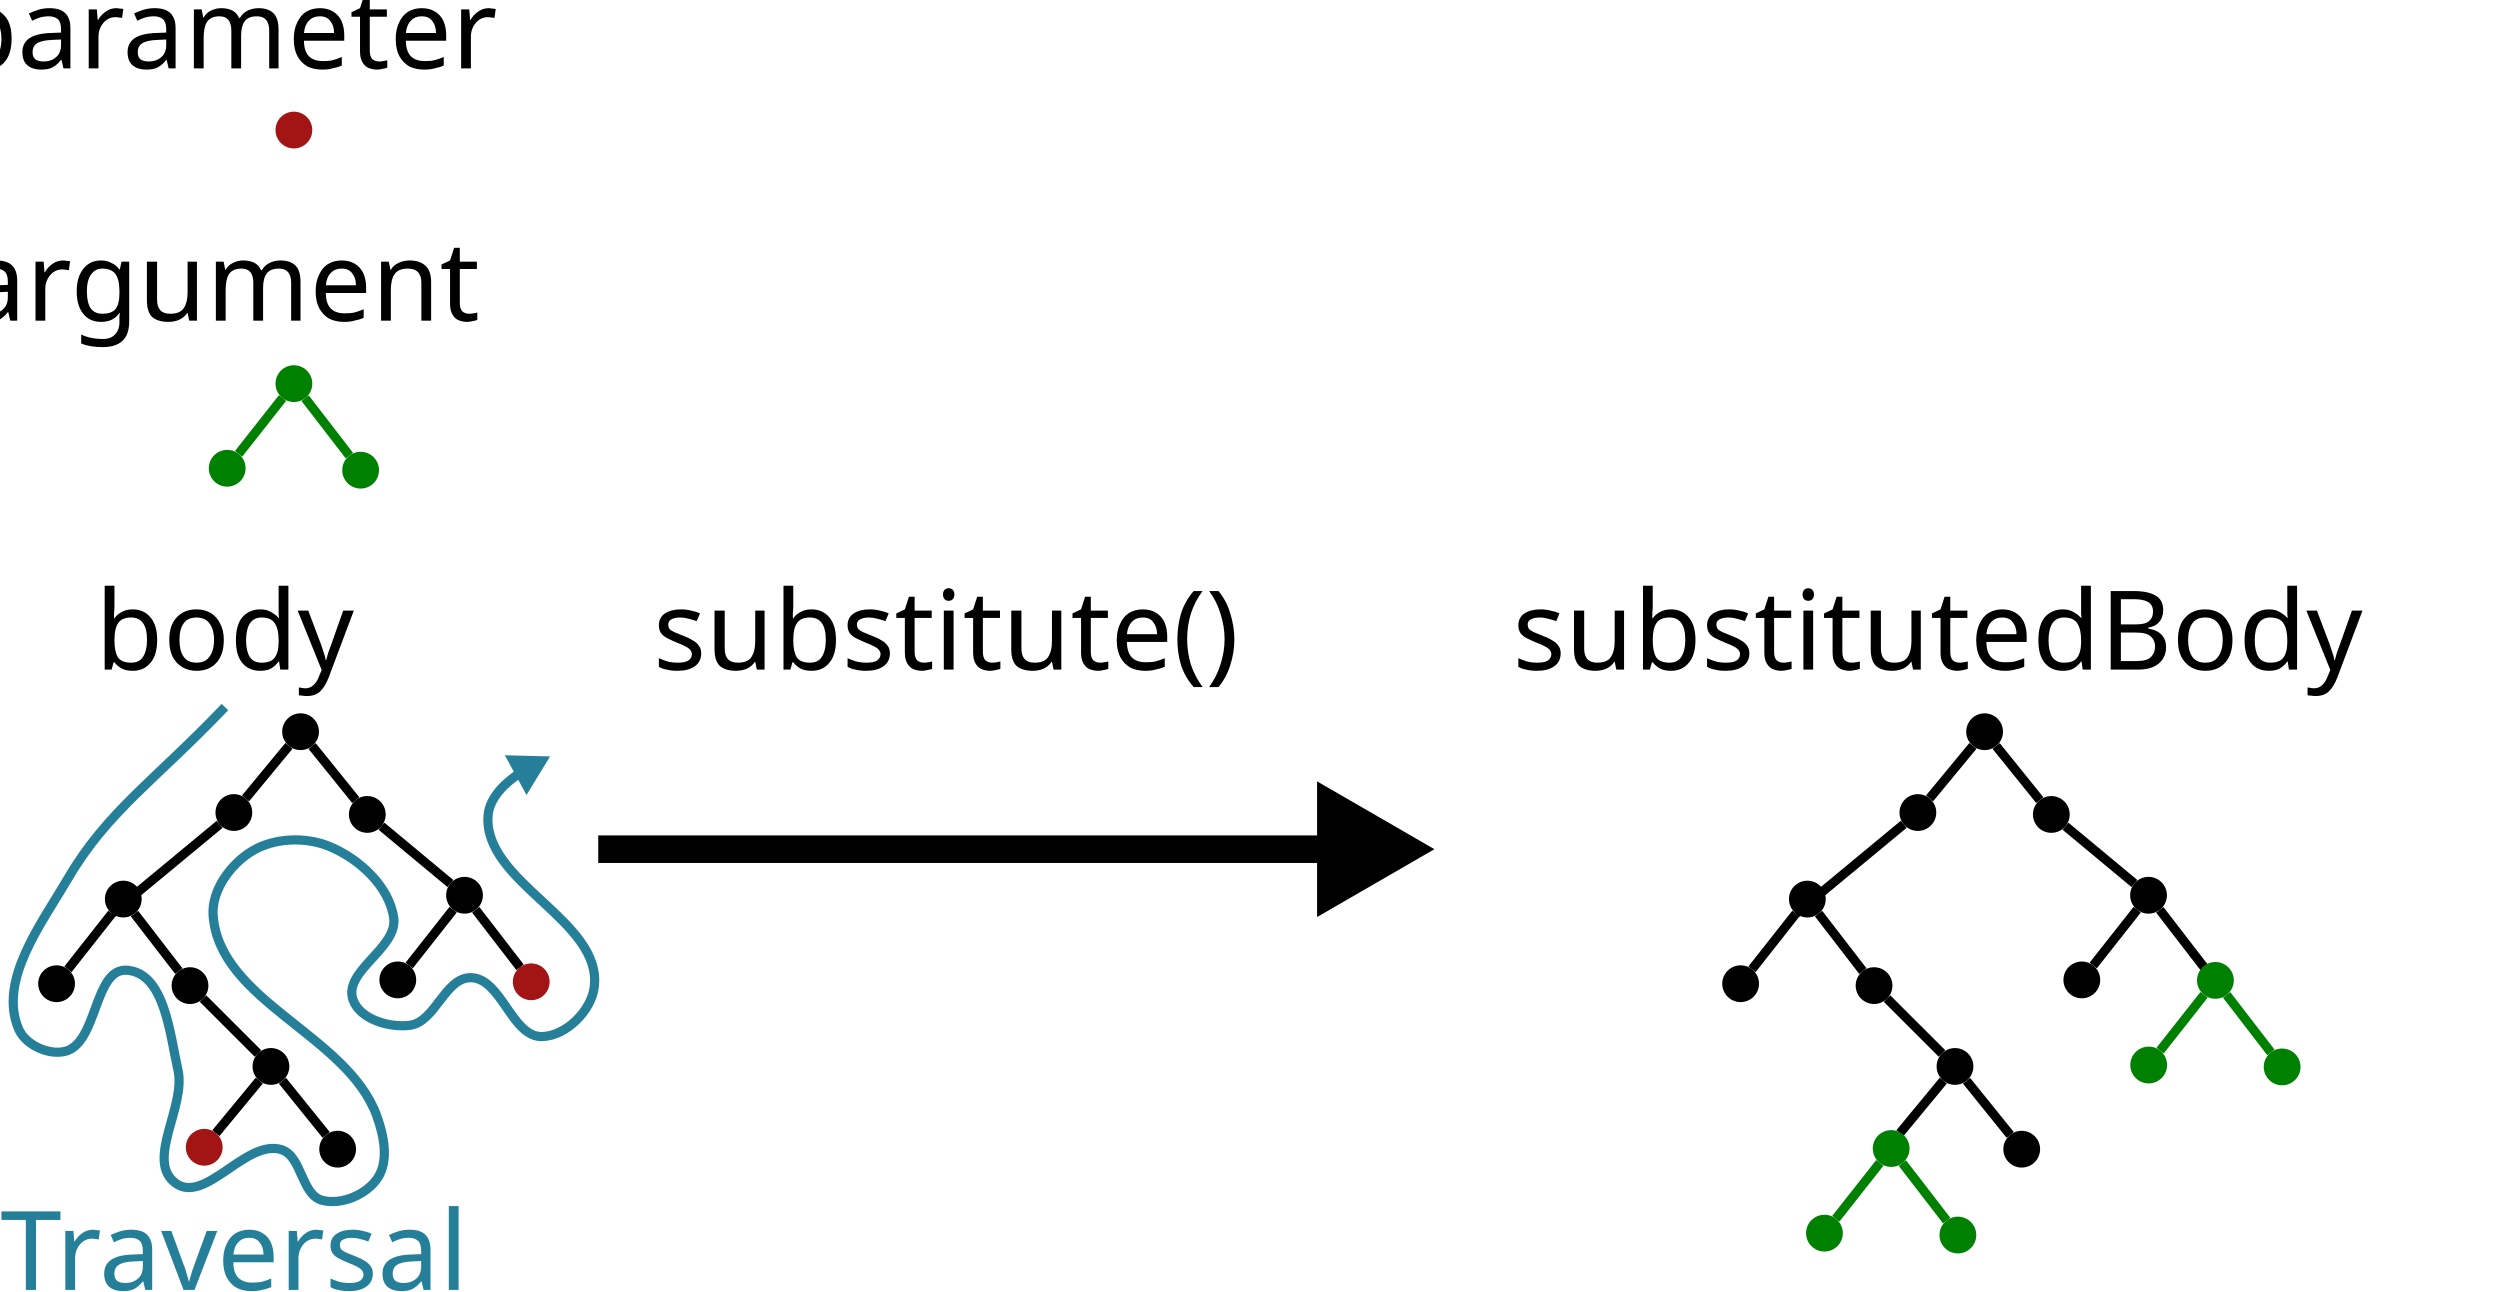
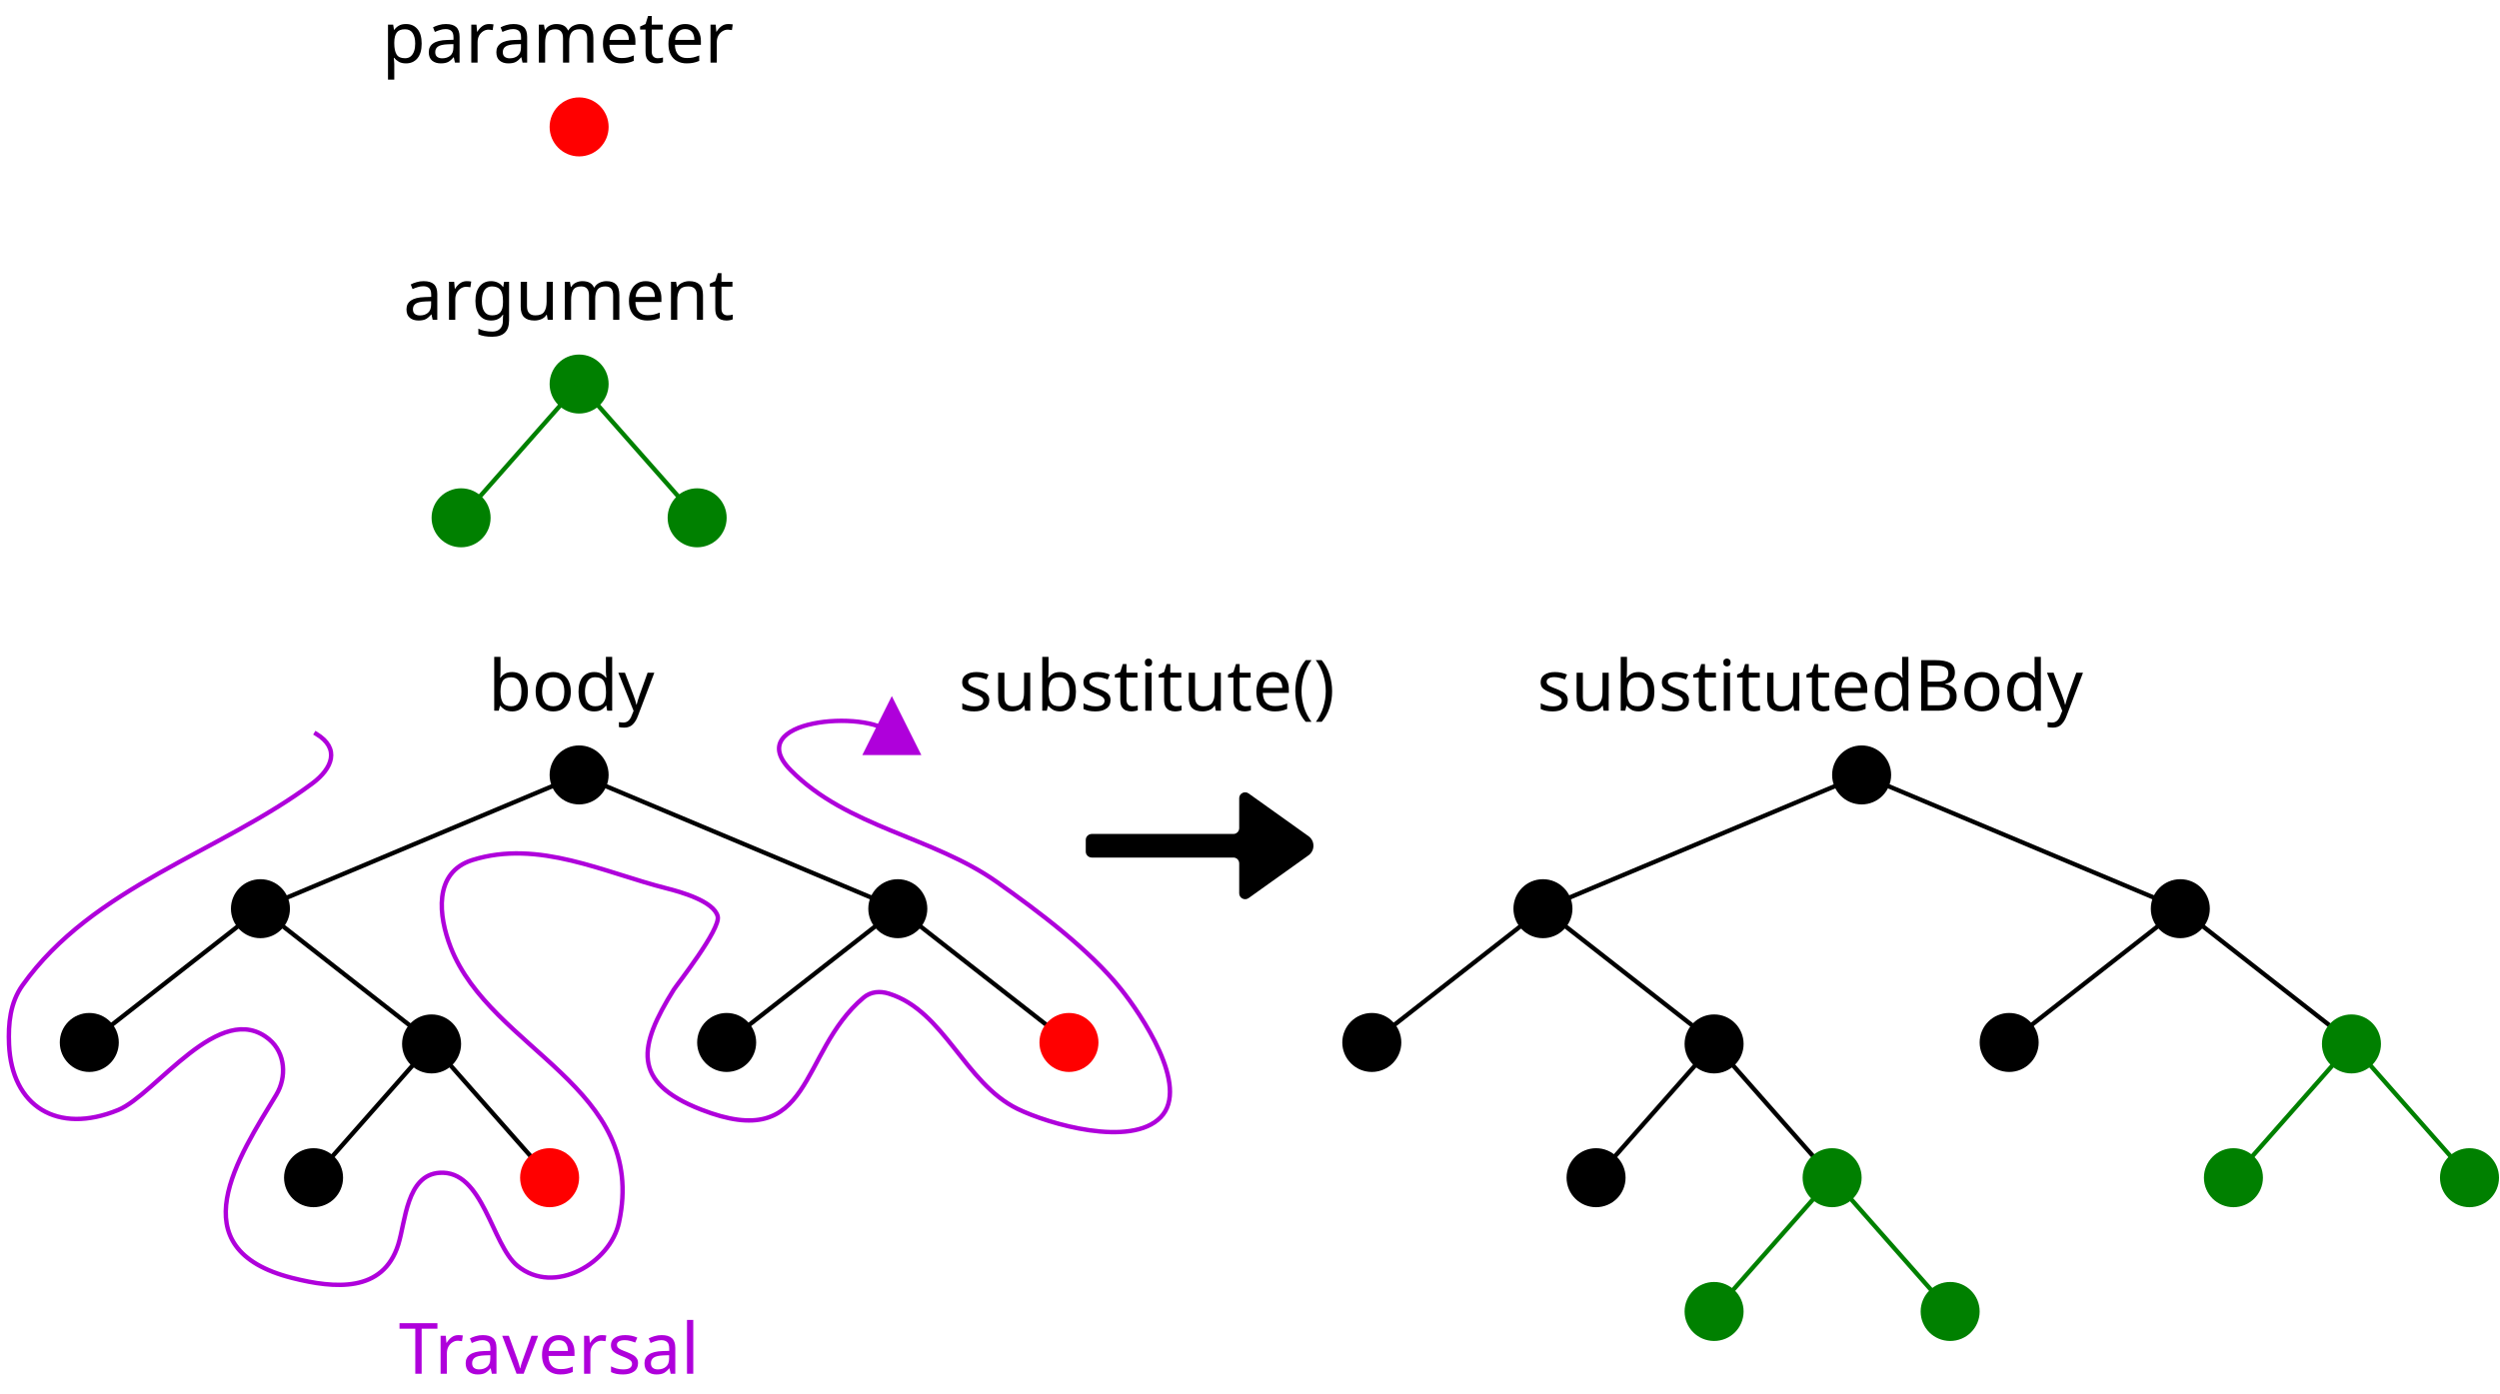
- <svg xmlns="http://www.w3.org/2000/svg" width="96mm" height="49.58mm" viewBox="0 0 96 49.58" version="1.1" id="svg8">
-   <defs id="defs2">
-     <marker style="overflow:visible" id="marker1133" refX="0" refY="0" orient="auto">
-       <path transform="scale(0.4)" style="fill:#267f99;fill-opacity:1;fill-rule:evenodd;stroke:#267f99;stroke-width:1pt;stroke-opacity:1" d="M 5.77,0 -2.88,5 V -5 Z" id="path1131" />
-     </marker>
-     <marker orient="auto" refY="0" refX="0" id="marker1718" style="overflow:visible">
-       <path id="path1716" d="M 5.77,0 -2.88,5 V -5 Z" style="fill:#000000;fill-opacity:1;fill-rule:evenodd;stroke:#000000;stroke-width:1pt;stroke-opacity:1" transform="scale(0.4)" />
-     </marker>
-   </defs>
-   <g id="layer1" transform="translate(-55.75736,-100.741)">
-     <g id="g1155" transform="translate(28.15124,2.349766)">
-       <circle r="0.706" cy="126.489" cx="103.815" id="circle1052" style="fill:#000000;stroke:none;stroke-width:0.353" />
-       <circle style="fill:#000000;stroke:none;stroke-width:0.353" id="circle1054" cx="101.253" cy="129.593" r="0.706" />
-       <circle r="0.706" cy="129.666" cx="106.377" id="circle1056" style="fill:#000000;stroke:none;stroke-width:0.353" />
-       <circle style="fill:#000000;stroke:none;stroke-width:0.353" id="circle1058" cx="97.008" cy="132.916" r="0.706" />
-       <circle r="0.706" cy="132.769" cx="110.11" id="circle1060" style="fill:#000000;stroke:none;stroke-width:0.353" />
-       <circle r="0.706" cy="136.166" cx="94.446" id="circle1062" style="fill:#000000;stroke:none;stroke-width:0.353" />
-       <circle style="fill:#000000;stroke:none;stroke-width:0.353" id="circle1064" cx="99.57" cy="136.239" r="0.706" />
-       <circle style="fill:#000000;stroke:none;stroke-width:0.353" id="circle1066" cx="107.548" cy="136.02" r="0.706" />
-       <circle style="fill:#000000;stroke:none;stroke-width:0.353" id="circle1070" cx="102.678" cy="139.343" r="0.706" />
-       <circle style="fill:#000000;stroke:none;stroke-width:0.353" id="circle1074" cx="105.24" cy="142.52" r="0.706" />
-       <path style="fill:none;fill-rule:evenodd;stroke:#000000;stroke-width:0.353;stroke-linecap:butt;stroke-linejoin:miter;stroke-opacity:1" d="m 94.882,135.612 1.688,-2.142" id="path1076" />
-       <path style="fill:none;fill-rule:evenodd;stroke:#000000;stroke-width:0.353;stroke-linecap:butt;stroke-linejoin:miter;stroke-opacity:1" d="m 99.139,135.68 -1.7,-2.206" id="path1078" />
-       <path style="fill:none;fill-rule:evenodd;stroke:#000000;stroke-width:0.353;stroke-linecap:butt;stroke-linejoin:miter;stroke-opacity:1" d="m 100.565,141.902 1.664,-2.015" id="path1080" />
-       <path style="fill:none;fill-rule:evenodd;stroke:#000000;stroke-width:0.353;stroke-linecap:butt;stroke-linejoin:miter;stroke-opacity:1" d="m 104.797,141.971 -1.676,-2.078" id="path1082" />
-       <path style="fill:none;fill-rule:evenodd;stroke:#000000;stroke-width:0.353;stroke-linecap:butt;stroke-linejoin:miter;stroke-opacity:1" d="m 102.178,138.844 -2.109,-2.107" id="path1084" />
-       <path style="fill:none;fill-rule:evenodd;stroke:#000000;stroke-width:0.353;stroke-linecap:butt;stroke-linejoin:miter;stroke-opacity:1" d="m 96.571,133.47 4.139,-3.427" id="path1086" />
-       <path style="fill:none;fill-rule:evenodd;stroke:#000000;stroke-width:0.353;stroke-linecap:butt;stroke-linejoin:miter;stroke-opacity:1" d="m 101.702,129.048 1.664,-2.015" id="path1088" />
-       <path style="fill:none;fill-rule:evenodd;stroke:#000000;stroke-width:0.353;stroke-linecap:butt;stroke-linejoin:miter;stroke-opacity:1" d="m 104.258,127.038 1.676,2.078" id="path1090" />
-       <path style="fill:none;fill-rule:evenodd;stroke:#000000;stroke-width:0.353;stroke-linecap:butt;stroke-linejoin:miter;stroke-opacity:1" d="m 106.92,130.117 2.648,2.202" id="path1092" />
-       <path style="fill:none;fill-rule:evenodd;stroke:#000000;stroke-width:0.353;stroke-linecap:butt;stroke-linejoin:miter;stroke-opacity:1" d="m 109.674,133.324 -1.688,2.142" id="path1094" />
-       <path style="fill:none;fill-rule:evenodd;stroke:#000000;stroke-width:0.353;stroke-linecap:butt;stroke-linejoin:miter;stroke-opacity:1" d="m 110.541,133.328 1.7,2.206" id="path1096" />
-       <circle style="fill:#008000;fill-opacity:1;stroke:none;stroke-width:0.353" id="circle1098" cx="100.227" cy="142.494" r="0.706" />
-       <circle r="0.706" cy="145.744" cx="97.665" id="circle1100" style="fill:#008000;fill-opacity:1;stroke:none;stroke-width:0.353" />
-       <circle style="fill:#008000;fill-opacity:1;stroke:none;stroke-width:0.353" id="circle1102" cx="102.789" cy="145.817" r="0.706" />
-       <path id="path1104" d="m 99.79,143.048 -1.688,2.142" style="fill:none;fill-rule:evenodd;stroke:#008000;stroke-width:0.353;stroke-linecap:butt;stroke-linejoin:miter;stroke-opacity:1" />
-       <path id="path1106" d="m 100.657,143.053 1.7,2.206" style="fill:none;fill-rule:evenodd;stroke:#008000;stroke-width:0.353;stroke-linecap:butt;stroke-linejoin:miter;stroke-opacity:1" />
-       <circle r="0.706" cy="136.038" cx="112.678" id="circle1108" style="fill:#008000;fill-opacity:1;stroke:none;stroke-width:0.353" />
-       <circle style="fill:#008000;fill-opacity:1;stroke:none;stroke-width:0.353" id="circle1110" cx="110.116" cy="139.288" r="0.706" />
-       <circle r="0.706" cy="139.361" cx="115.24" id="circle1112" style="fill:#008000;fill-opacity:1;stroke:none;stroke-width:0.353" />
-       <path style="fill:none;fill-rule:evenodd;stroke:#008000;stroke-width:0.353;stroke-linecap:butt;stroke-linejoin:miter;stroke-opacity:1" d="m 112.242,136.592 -1.688,2.142" id="path1114" />
-       <path style="fill:none;fill-rule:evenodd;stroke:#008000;stroke-width:0.353;stroke-linecap:butt;stroke-linejoin:miter;stroke-opacity:1" d="m 113.109,136.597 1.7,2.206" id="path1116" />
+ <svg xmlns="http://www.w3.org/2000/svg" style="isolation:isolate" viewBox="471.406 250.993 423.449 236.28" width="423.449pt" height="236.28pt">
+   <circle vector-effect="non-scaling-stroke" cx="569.536" cy="272.505" r="5" id="Ellipse" fill="rgb(255,0,0)" />
+   <text transform="matrix(1,0,0,1,536.136,261.613)" id="highlight=ts" style="font-family:'PT Mono';font-weight:400;font-size:12px;font-style:normal;fill:#000000;stroke:none;">parameter</text>
+   <text transform="matrix(1,0,0,1,539.736,305.196)" id="highlight=ts" style="font-family:'PT Mono';font-weight:400;font-size:12px;font-style:normal;fill:#000000;stroke:none;">argument</text>
+   <text transform="matrix(1,0,0,1,554.136,371.453)" id="highlight=ts" style="font-family:'PT Mono';font-weight:400;font-size:12px;font-style:normal;fill:#000000;stroke:none;">body</text>
+   <text transform="matrix(1,0,0,1,633.836,371.453)" id="highlight=ts" style="font-family:'PT Mono';font-weight:400;font-size:12px;font-style:normal;fill:#000000;stroke:none;">substitute()</text>
+   <text transform="matrix(1,0,0,1,731.855,371.453)" id="highlight=ts" style="font-family:'PT Mono';font-weight:400;font-size:12px;font-style:normal;fill:#000000;stroke:none;">substitutedBody</text>
+   <path d=" M 693.133 392.724 L 682.973 385.475 C 682.314 385.004 681.386 385.475 681.386 386.286 L 681.386 391.35 C 681.386 391.902 680.961 392.35 680.409 392.35 L 656.409 392.35 C 655.857 392.35 655.386 392.798 655.386 393.35 L 655.386 395.35 C 655.386 395.902 655.857 396.35 656.409 396.35 L 680.409 396.35 C 680.961 396.35 681.386 396.798 681.386 397.35 L 681.386 402.414 C 681.386 403.224 682.313 403.696 682.973 403.225 L 693.127 395.976 C 693.653 395.602 693.966 394.997 693.967 394.351 C 693.968 393.706 693.657 393.1 693.133 392.724 Z " id="Path" fill="rgb(0,0,0)" />
+   <g id="Group">
+     <circle vector-effect="non-scaling-stroke" cx="569.536" cy="316.088" r="5" id="Ellipse" fill="rgb(0,128,0)" />
+     <circle vector-effect="non-scaling-stroke" cx="549.536" cy="338.761" r="5" id="Ellipse" fill="rgb(0,128,0)" />
+     <circle vector-effect="non-scaling-stroke" cx="589.536" cy="338.761" r="5" id="Ellipse" fill="rgb(0,128,0)" />
+     <line x1="549.536" y1="338.761" x2="569.536" y2="316.088" id="Path" vector-effect="non-scaling-stroke" stroke-width="1" stroke="rgb(0,128,0)" stroke-linejoin="miter" stroke-linecap="square" stroke-miterlimit="3" />
+     <line x1="589.536" y1="338.761" x2="569.536" y2="316.088" id="Path" vector-effect="non-scaling-stroke" stroke-width="1" stroke="rgb(0,128,0)" stroke-linejoin="miter" stroke-linecap="square" stroke-miterlimit="3" />
+   </g>
+   <g id="Group">
+     <circle vector-effect="non-scaling-stroke" cx="569.536" cy="382.345" r="5" id="Ellipse" fill="rgb(0,0,0)" />
+     <circle vector-effect="non-scaling-stroke" cx="515.536" cy="405.018" r="5" id="Ellipse" fill="rgb(0,0,0)" />
+     <circle vector-effect="non-scaling-stroke" cx="544.536" cy="427.941" r="5" id="Ellipse" fill="rgb(0,0,0)" />
+     <circle vector-effect="non-scaling-stroke" cx="623.536" cy="405.018" r="5" id="Ellipse" fill="rgb(0,0,0)" />
+     <circle vector-effect="non-scaling-stroke" cx="486.536" cy="427.692" r="5" id="Ellipse" fill="rgb(0,0,0)" />
+     <circle vector-effect="non-scaling-stroke" cx="524.536" cy="450.615" r="5" id="Ellipse" fill="rgb(0,0,0)" />
+     <circle vector-effect="non-scaling-stroke" cx="594.536" cy="427.692" r="5" id="Ellipse" fill="rgb(0,0,0)" />
+     <line x1="515.536" y1="405.018" x2="569.536" y2="382.345" id="Path" vector-effect="non-scaling-stroke" stroke-width="1" stroke="rgb(0,0,0)" stroke-linejoin="miter" stroke-linecap="square" stroke-miterlimit="3" />
+     <line x1="623.536" y1="405.018" x2="569.536" y2="382.345" id="Path" vector-effect="non-scaling-stroke" stroke-width="1" stroke="rgb(0,0,0)" stroke-linejoin="miter" stroke-linecap="square" stroke-miterlimit="3" />
+     <line x1="486.536" y1="427.692" x2="515.536" y2="405.018" id="Path" vector-effect="non-scaling-stroke" stroke-width="1" stroke="rgb(0,0,0)" stroke-linejoin="miter" stroke-linecap="square" stroke-miterlimit="3" />
+     <line x1="594.536" y1="427.692" x2="623.536" y2="405.018" id="Path" vector-effect="non-scaling-stroke" stroke-width="1" stroke="rgb(0,0,0)" stroke-linejoin="miter" stroke-linecap="square" stroke-miterlimit="3" />
+     <line x1="544.536" y1="427.692" x2="515.536" y2="405.018" id="Path" vector-effect="non-scaling-stroke" stroke-width="1" stroke="rgb(0,0,0)" stroke-linejoin="miter" stroke-linecap="square" stroke-miterlimit="3" />
+     <line x1="652.536" y1="427.692" x2="623.536" y2="405.018" id="Path" vector-effect="non-scaling-stroke" stroke-width="1" stroke="rgb(0,0,0)" stroke-linejoin="miter" stroke-linecap="square" stroke-miterlimit="3" />
+     <line x1="524.536" y1="450.615" x2="544.536" y2="427.941" id="Path" vector-effect="non-scaling-stroke" stroke-width="1" stroke="rgb(0,0,0)" stroke-linejoin="miter" stroke-linecap="square" stroke-miterlimit="3" />
+     <line x1="564.536" y1="450.615" x2="544.536" y2="427.941" id="Path" vector-effect="non-scaling-stroke" stroke-width="1" stroke="rgb(0,0,0)" stroke-linejoin="miter" stroke-linecap="square" stroke-miterlimit="3" />
+     <circle vector-effect="non-scaling-stroke" cx="564.536" cy="450.615" r="5" id="Ellipse" fill="rgb(255,0,0)" />
+     <circle vector-effect="non-scaling-stroke" cx="652.536" cy="427.692" r="5" id="Ellipse" fill="rgb(255,0,0)" />
+   </g>
+   <g id="Group">
+     <circle vector-effect="non-scaling-stroke" cx="786.855" cy="382.345" r="5" id="Ellipse" fill="rgb(0,0,0)" />
+     <circle vector-effect="non-scaling-stroke" cx="732.855" cy="405.018" r="5" id="Ellipse" fill="rgb(0,0,0)" />
+     <circle vector-effect="non-scaling-stroke" cx="761.855" cy="427.941" r="5" id="Ellipse" fill="rgb(0,0,0)" />
+     <circle vector-effect="non-scaling-stroke" cx="840.855" cy="405.018" r="5" id="Ellipse" fill="rgb(0,0,0)" />
+     <circle vector-effect="non-scaling-stroke" cx="703.855" cy="427.692" r="5" id="Ellipse" fill="rgb(0,0,0)" />
+     <circle vector-effect="non-scaling-stroke" cx="741.855" cy="450.615" r="5" id="Ellipse" fill="rgb(0,0,0)" />
+     <circle vector-effect="non-scaling-stroke" cx="811.855" cy="427.692" r="5" id="Ellipse" fill="rgb(0,0,0)" />
+     <line x1="732.855" y1="405.018" x2="786.855" y2="382.345" id="Path" vector-effect="non-scaling-stroke" stroke-width="1" stroke="rgb(0,0,0)" stroke-linejoin="miter" stroke-linecap="square" stroke-miterlimit="3" />
+     <line x1="840.855" y1="405.018" x2="786.855" y2="382.345" id="Path" vector-effect="non-scaling-stroke" stroke-width="1" stroke="rgb(0,0,0)" stroke-linejoin="miter" stroke-linecap="square" stroke-miterlimit="3" />
+     <line x1="703.855" y1="427.692" x2="732.855" y2="405.018" id="Path" vector-effect="non-scaling-stroke" stroke-width="1" stroke="rgb(0,0,0)" stroke-linejoin="miter" stroke-linecap="square" stroke-miterlimit="3" />
+     <line x1="811.855" y1="427.692" x2="840.855" y2="405.018" id="Path" vector-effect="non-scaling-stroke" stroke-width="1" stroke="rgb(0,0,0)" stroke-linejoin="miter" stroke-linecap="square" stroke-miterlimit="3" />
+     <line x1="761.855" y1="427.692" x2="732.855" y2="405.018" id="Path" vector-effect="non-scaling-stroke" stroke-width="1" stroke="rgb(0,0,0)" stroke-linejoin="miter" stroke-linecap="square" stroke-miterlimit="3" />
+     <line x1="869.855" y1="427.692" x2="840.855" y2="405.018" id="Path" vector-effect="non-scaling-stroke" stroke-width="1" stroke="rgb(0,0,0)" stroke-linejoin="miter" stroke-linecap="square" stroke-miterlimit="3" />
+     <line x1="741.855" y1="450.615" x2="761.855" y2="427.941" id="Path" vector-effect="non-scaling-stroke" stroke-width="1" stroke="rgb(0,0,0)" stroke-linejoin="miter" stroke-linecap="square" stroke-miterlimit="3" />
+     <line x1="781.855" y1="450.615" x2="761.855" y2="427.941" id="Path" vector-effect="non-scaling-stroke" stroke-width="1" stroke="rgb(0,0,0)" stroke-linejoin="miter" stroke-linecap="square" stroke-miterlimit="3" />
+     <g id="Group">
+       <circle vector-effect="non-scaling-stroke" cx="781.855" cy="450.615" r="5" id="Ellipse" fill="rgb(0,128,0)" />
+       <circle vector-effect="non-scaling-stroke" cx="761.855" cy="473.288" r="5" id="Ellipse" fill="rgb(0,128,0)" />
+       <circle vector-effect="non-scaling-stroke" cx="801.855" cy="473.288" r="5" id="Ellipse" fill="rgb(0,128,0)" />
+       <line x1="761.855" y1="473.288" x2="781.855" y2="450.615" id="Path" vector-effect="non-scaling-stroke" stroke-width="1" stroke="rgb(0,128,0)" stroke-linejoin="miter" stroke-linecap="square" stroke-miterlimit="3" />
+       <line x1="801.855" y1="473.288" x2="781.855" y2="450.615" id="Path" vector-effect="non-scaling-stroke" stroke-width="1" stroke="rgb(0,128,0)" stroke-linejoin="miter" stroke-linecap="square" stroke-miterlimit="3" />
    </g>
-     <circle style="fill:#a31515;fill-opacity:1;stroke:none;stroke-width:0.353" id="circle145" cx="67.043" cy="105.735" r="0.706" />
-     <text xml:space="preserve" style="font-size:4.233px;line-height:1.25;font-family:'PT Mono';-inkscape-font-specification:'PT Mono';text-align:center;text-anchor:middle;stroke-width:0.265" x="67.091" y="103.37" id="text149" highlight="ts">
-       <tspan id="tspan147" x="67.091" y="103.37" style="font-size:4.233px;stroke-width:0.265">parameter</tspan>
-     </text>
-     <text highlight="ts" id="text153" y="126.453" x="67.135" style="font-size:4.233px;line-height:1.25;font-family:'PT Mono';-inkscape-font-specification:'PT Mono';text-align:center;text-anchor:middle;stroke-width:0.265" xml:space="preserve">
-       <tspan style="font-size:4.233px;stroke-width:0.265" y="126.453" x="67.135" id="tspan151">body</tspan>
-     </text>
-     <text xml:space="preserve" style="font-size:4.233px;line-height:1.25;font-family:'PT Mono';-inkscape-font-specification:'PT Mono';text-align:center;text-anchor:middle;stroke-width:0.265" x="67.032" y="113.057" id="text157" highlight="ts">
-       <tspan id="tspan155" x="67.032" y="113.057" style="font-size:4.233px;stroke-width:0.265">argument</tspan>
-     </text>
-     <g id="g1187" transform="translate(-49.76569,6.508369)">
-       <circle r="0.706" cy="108.964" cx="116.809" id="circle159" style="fill:#008000;fill-opacity:1;stroke:none;stroke-width:0.353" />
-       <circle style="fill:#008000;fill-opacity:1;stroke:none;stroke-width:0.353" id="circle161" cx="114.247" cy="112.214" r="0.706" />
-       <circle r="0.706" cy="112.288" cx="119.371" id="circle163" style="fill:#008000;fill-opacity:1;stroke:none;stroke-width:0.353" />
-       <path style="fill:none;fill-rule:evenodd;stroke:#008000;stroke-width:0.353;stroke-linecap:butt;stroke-linejoin:miter;stroke-opacity:1" d="m 116.372,109.518 -1.688,2.142" id="path165" />
-       <path style="fill:none;fill-rule:evenodd;stroke:#008000;stroke-width:0.353;stroke-linecap:butt;stroke-linejoin:miter;stroke-opacity:1" d="m 117.24,109.523 1.7,2.206" id="path167" />
+     <g id="Group">
+       <circle vector-effect="non-scaling-stroke" cx="869.855" cy="427.941" r="5" id="Ellipse" fill="rgb(0,128,0)" />
+       <circle vector-effect="non-scaling-stroke" cx="849.855" cy="450.615" r="5" id="Ellipse" fill="rgb(0,128,0)" />
+       <circle vector-effect="non-scaling-stroke" cx="889.855" cy="450.615" r="5" id="Ellipse" fill="rgb(0,128,0)" />
+       <line x1="849.855" y1="450.615" x2="869.855" y2="427.941" id="Path" vector-effect="non-scaling-stroke" stroke-width="1" stroke="rgb(0,128,0)" stroke-linejoin="miter" stroke-linecap="square" stroke-miterlimit="3" />
+       <line x1="889.855" y1="450.615" x2="869.855" y2="427.941" id="Path" vector-effect="non-scaling-stroke" stroke-width="1" stroke="rgb(0,128,0)" stroke-linejoin="miter" stroke-linecap="square" stroke-miterlimit="3" />
    </g>
-     <g id="g1180" transform="translate(-25.69535,22.75417)">
-       <circle r="0.706" cy="106.084" cx="92.995" id="circle992" style="fill:#000000;stroke:none;stroke-width:0.353" />
-       <circle style="fill:#000000;stroke:none;stroke-width:0.353" id="circle994" cx="90.433" cy="109.188" r="0.706" />
-       <circle r="0.706" cy="109.261" cx="95.557" id="circle996" style="fill:#000000;stroke:none;stroke-width:0.353" />
-       <circle style="fill:#000000;stroke:none;stroke-width:0.353" id="circle998" cx="86.187" cy="112.511" r="0.706" />
-       <circle r="0.706" cy="112.365" cx="99.29" id="circle1000" style="fill:#000000;stroke:none;stroke-width:0.353" />
-       <circle r="0.706" cy="115.762" cx="83.625" id="circle1002" style="fill:#000000;stroke:none;stroke-width:0.353" />
-       <circle style="fill:#000000;stroke:none;stroke-width:0.353" id="circle1004" cx="88.749" cy="115.835" r="0.706" />
-       <circle style="fill:#000000;stroke:none;stroke-width:0.353" id="circle1006" cx="96.728" cy="115.615" r="0.706" />
-       <circle r="0.706" cy="115.688" cx="101.852" id="circle1008" style="font-variation-settings:normal;opacity:1;vector-effect:none;fill:#a31515;fill-opacity:1;stroke:none;stroke-width:0.353;stroke-linecap:butt;stroke-linejoin:miter;stroke-miterlimit:4;stroke-dasharray:none;stroke-dashoffset:0;stroke-opacity:1;stop-color:#000000;stop-opacity:1" />
-       <circle style="fill:#000000;stroke:none;stroke-width:0.353" id="circle1010" cx="91.857" cy="118.938" r="0.706" />
-       <circle r="0.706" cy="122.042" cx="89.295" id="circle1012" style="font-variation-settings:normal;opacity:1;vector-effect:none;fill:#a31515;fill-opacity:1;stroke:none;stroke-width:0.353;stroke-linecap:butt;stroke-linejoin:miter;stroke-miterlimit:4;stroke-dasharray:none;stroke-dashoffset:0;stroke-opacity:1;stop-color:#000000;stop-opacity:1" />
-       <circle style="fill:#000000;stroke:none;stroke-width:0.353" id="circle1014" cx="94.419" cy="122.115" r="0.706" />
-       <path style="fill:none;fill-rule:evenodd;stroke:#000000;stroke-width:0.353;stroke-linecap:butt;stroke-linejoin:miter;stroke-opacity:1" d="m 84.062,115.207 1.688,-2.142" id="path1016" />
-       <path style="fill:none;fill-rule:evenodd;stroke:#000000;stroke-width:0.353;stroke-linecap:butt;stroke-linejoin:miter;stroke-opacity:1" d="m 88.318,115.276 -1.7,-2.206" id="path1018" />
-       <path style="fill:none;fill-rule:evenodd;stroke:#000000;stroke-width:0.353;stroke-linecap:butt;stroke-linejoin:miter;stroke-opacity:1" d="m 89.744,121.498 1.664,-2.015" id="path1020" />
-       <path style="fill:none;fill-rule:evenodd;stroke:#000000;stroke-width:0.353;stroke-linecap:butt;stroke-linejoin:miter;stroke-opacity:1" d="m 93.976,121.566 -1.676,-2.078" id="path1022" />
-       <path style="fill:none;fill-rule:evenodd;stroke:#000000;stroke-width:0.353;stroke-linecap:butt;stroke-linejoin:miter;stroke-opacity:1" d="m 91.358,118.44 -2.109,-2.107" id="path1024" />
-       <path style="fill:none;fill-rule:evenodd;stroke:#000000;stroke-width:0.353;stroke-linecap:butt;stroke-linejoin:miter;stroke-opacity:1" d="m 85.75,113.066 4.139,-3.427" id="path1026" />
-       <path style="fill:none;fill-rule:evenodd;stroke:#000000;stroke-width:0.353;stroke-linecap:butt;stroke-linejoin:miter;stroke-opacity:1" d="m 90.882,108.644 1.664,-2.015" id="path1028" />
-       <path style="fill:none;fill-rule:evenodd;stroke:#000000;stroke-width:0.353;stroke-linecap:butt;stroke-linejoin:miter;stroke-opacity:1" d="m 93.438,106.634 1.676,2.078" id="path1030" />
-       <path style="fill:none;fill-rule:evenodd;stroke:#000000;stroke-width:0.353;stroke-linecap:butt;stroke-linejoin:miter;stroke-opacity:1" d="m 96.099,109.712 2.648,2.202" id="path1032" />
-       <path style="fill:none;fill-rule:evenodd;stroke:#000000;stroke-width:0.353;stroke-linecap:butt;stroke-linejoin:miter;stroke-opacity:1" d="m 98.853,112.919 -1.688,2.142" id="path1034" />
-       <path style="fill:none;fill-rule:evenodd;stroke:#000000;stroke-width:0.353;stroke-linecap:butt;stroke-linejoin:miter;stroke-opacity:1" d="m 99.721,112.924 1.7,2.206" id="path1036" />
-     </g>
-     <text highlight="ts" id="text1122" y="126.453" x="94.84" style="font-size:4.233px;line-height:1.25;font-family:'PT Mono';-inkscape-font-specification:'PT Mono';text-align:center;text-anchor:middle;stroke-width:0.265" xml:space="preserve">
-       <tspan style="font-size:4.233px;stroke-width:0.265" y="126.453" x="94.84" id="tspan1120">substitute()</tspan>
-     </text>
-     <path style="fill:none;stroke:#000000;stroke-width:1.058;stroke-linecap:butt;stroke-linejoin:miter;stroke-miterlimit:4;stroke-dasharray:none;stroke-opacity:1;marker-end:url(#marker1718)" d="M 78.73,133.35 H 107.834" id="path1714" />
-     <text highlight="ts" id="text1866" y="126.453" x="132.913" style="font-size:4.233px;line-height:1.25;font-family:'PT Mono';-inkscape-font-specification:'PT Mono';text-align:center;text-anchor:middle;stroke-width:0.265" xml:space="preserve">
-       <tspan style="font-size:4.233px;stroke-width:0.265" y="126.453" x="132.913" id="tspan1864">substitutedBody</tspan>
-     </text>
-     <path d="m 64.394,127.893 c -2.667,2.797 -4.516,4.004 -6.017,6.566 -1.027,1.754 -2.698,3.921 -1.906,5.793 0.256,0.606 1.134,1.014 1.774,0.864 1.279,-0.299 1.105,-3.242 2.413,-3.117 1.423,0.136 1.618,2.434 1.933,3.829 0.319,1.411 -1.257,3.471 -0.1,4.34 1.136,0.853 2.704,-1.692 4.064,-1.283 0.8,0.241 0.768,1.74 1.577,1.949 0.741,0.192 1.706,-0.222 2.129,-0.861 0.44,-0.665 0.234,-1.644 -0.04,-2.393 -1.137,-3.108 -6.048,-4.389 -6.28,-7.691 -0.067,-0.957 0.67,-1.964 1.49,-2.462 0.843,-0.512 2.039,-0.563 2.954,-0.192 1.147,0.466 2.321,1.53 2.491,2.757 0.16,1.159 -1.955,2.043 -1.561,3.145 0.267,0.747 1.383,1.071 2.171,0.977 0.986,-0.118 1.357,-1.843 2.35,-1.83 1.188,0.015 1.567,2.305 2.754,2.261 0.915,-0.034 1.87,-0.988 1.986,-1.895 0.327,-2.561 -4.259,-4.009 -4.078,-6.584 0.055,-0.779 0.823,-1.43 1.501,-1.799" style="fill:none;stroke:#267f99;stroke-width:0.353;stroke-linecap:butt;stroke-linejoin:miter;stroke-miterlimit:4;stroke-dasharray:none;stroke-opacity:1;marker-end:url(#marker1133)" id="path233" />
-     <text id="text1273" y="150.27" x="67.497" style="font-size:4.233px;line-height:1.25;font-family:'PT Mono';-inkscape-font-specification:'PT Mono';text-align:center;text-anchor:middle;stroke-width:0.265" xml:space="preserve">
-       <tspan style="font-style:normal;font-variant:normal;font-weight:normal;font-stretch:normal;font-size:4.233px;font-family:'PT Serif';-inkscape-font-specification:'PT Serif';fill:#267f99;fill-opacity:1;stroke-width:0.265" y="150.27" x="67.497" id="tspan1271">Traversal</tspan>
-     </text>
  </g>
+   <path d=" M 524.981 375.378 C 529.103 377.851 527.701 381.262 524.353 383.763 C 508.769 395.405 487.103 401.293 475.215 418.009 C 473.11 420.969 472.788 424.53 472.938 428.04 C 473.383 438.507 481.11 443.365 491.436 439.135 C 497.784 436.534 508.722 420.195 517.039 427.189 C 519.793 429.505 520.005 433.609 518.213 436.57 C 511.901 447.001 501.356 462.669 520.95 467.617 C 528.118 469.427 536.283 470.138 538.879 461.977 C 540.126 458.054 540.286 450.182 545.864 449.785 C 553.292 449.257 554.694 461.978 559.102 465.565 C 565.394 470.684 574.809 465.043 576.287 458.214 C 581.263 435.226 554.586 429.032 547.774 411.565 C 545.721 406.304 544.796 398.871 551.446 396.773 C 562.664 393.235 573.865 398.934 584.413 401.583 C 586.603 402.133 592.4 403.736 593.02 406.33 C 593.537 408.493 586.06 417.959 585.569 418.747 C 579.606 428.329 578.344 434.429 590.183 439.058 C 609.361 446.555 606.631 429.495 617.705 420.111 C 618.95 419.056 620.524 418.944 622.028 419.414 C 631.459 422.355 634.82 434.537 643.808 438.939 C 649.145 441.552 663.014 445.546 668.069 440.376 C 673.137 435.192 664.697 422.832 661.314 418.605 C 655.942 411.893 647.42 405.514 640.334 400.495 C 629.501 392.82 614.964 391.245 605.379 381.533 C 596.923 372.964 618.269 371.122 622.525 375.378 L 622.525 375.378" id="Path" fill="none" vector-effect="non-scaling-stroke" stroke-width="1" stroke="rgb(175,0,219)" stroke-linejoin="miter" stroke-linecap="square" stroke-miterlimit="3" />
+   <path d=" M 627.525 378.973 L 622.525 368.973 L 617.525 378.973 Z " fill="rgb(175,0,219)" stroke="none" />
+   <text transform="matrix(1,0,0,1,538.978,483.841)" id="Text" style="font-family:'PT Serif';font-weight:400;font-size:12px;font-style:normal;fill:#af00db;stroke:none;">Traversal</text>
</svg>
